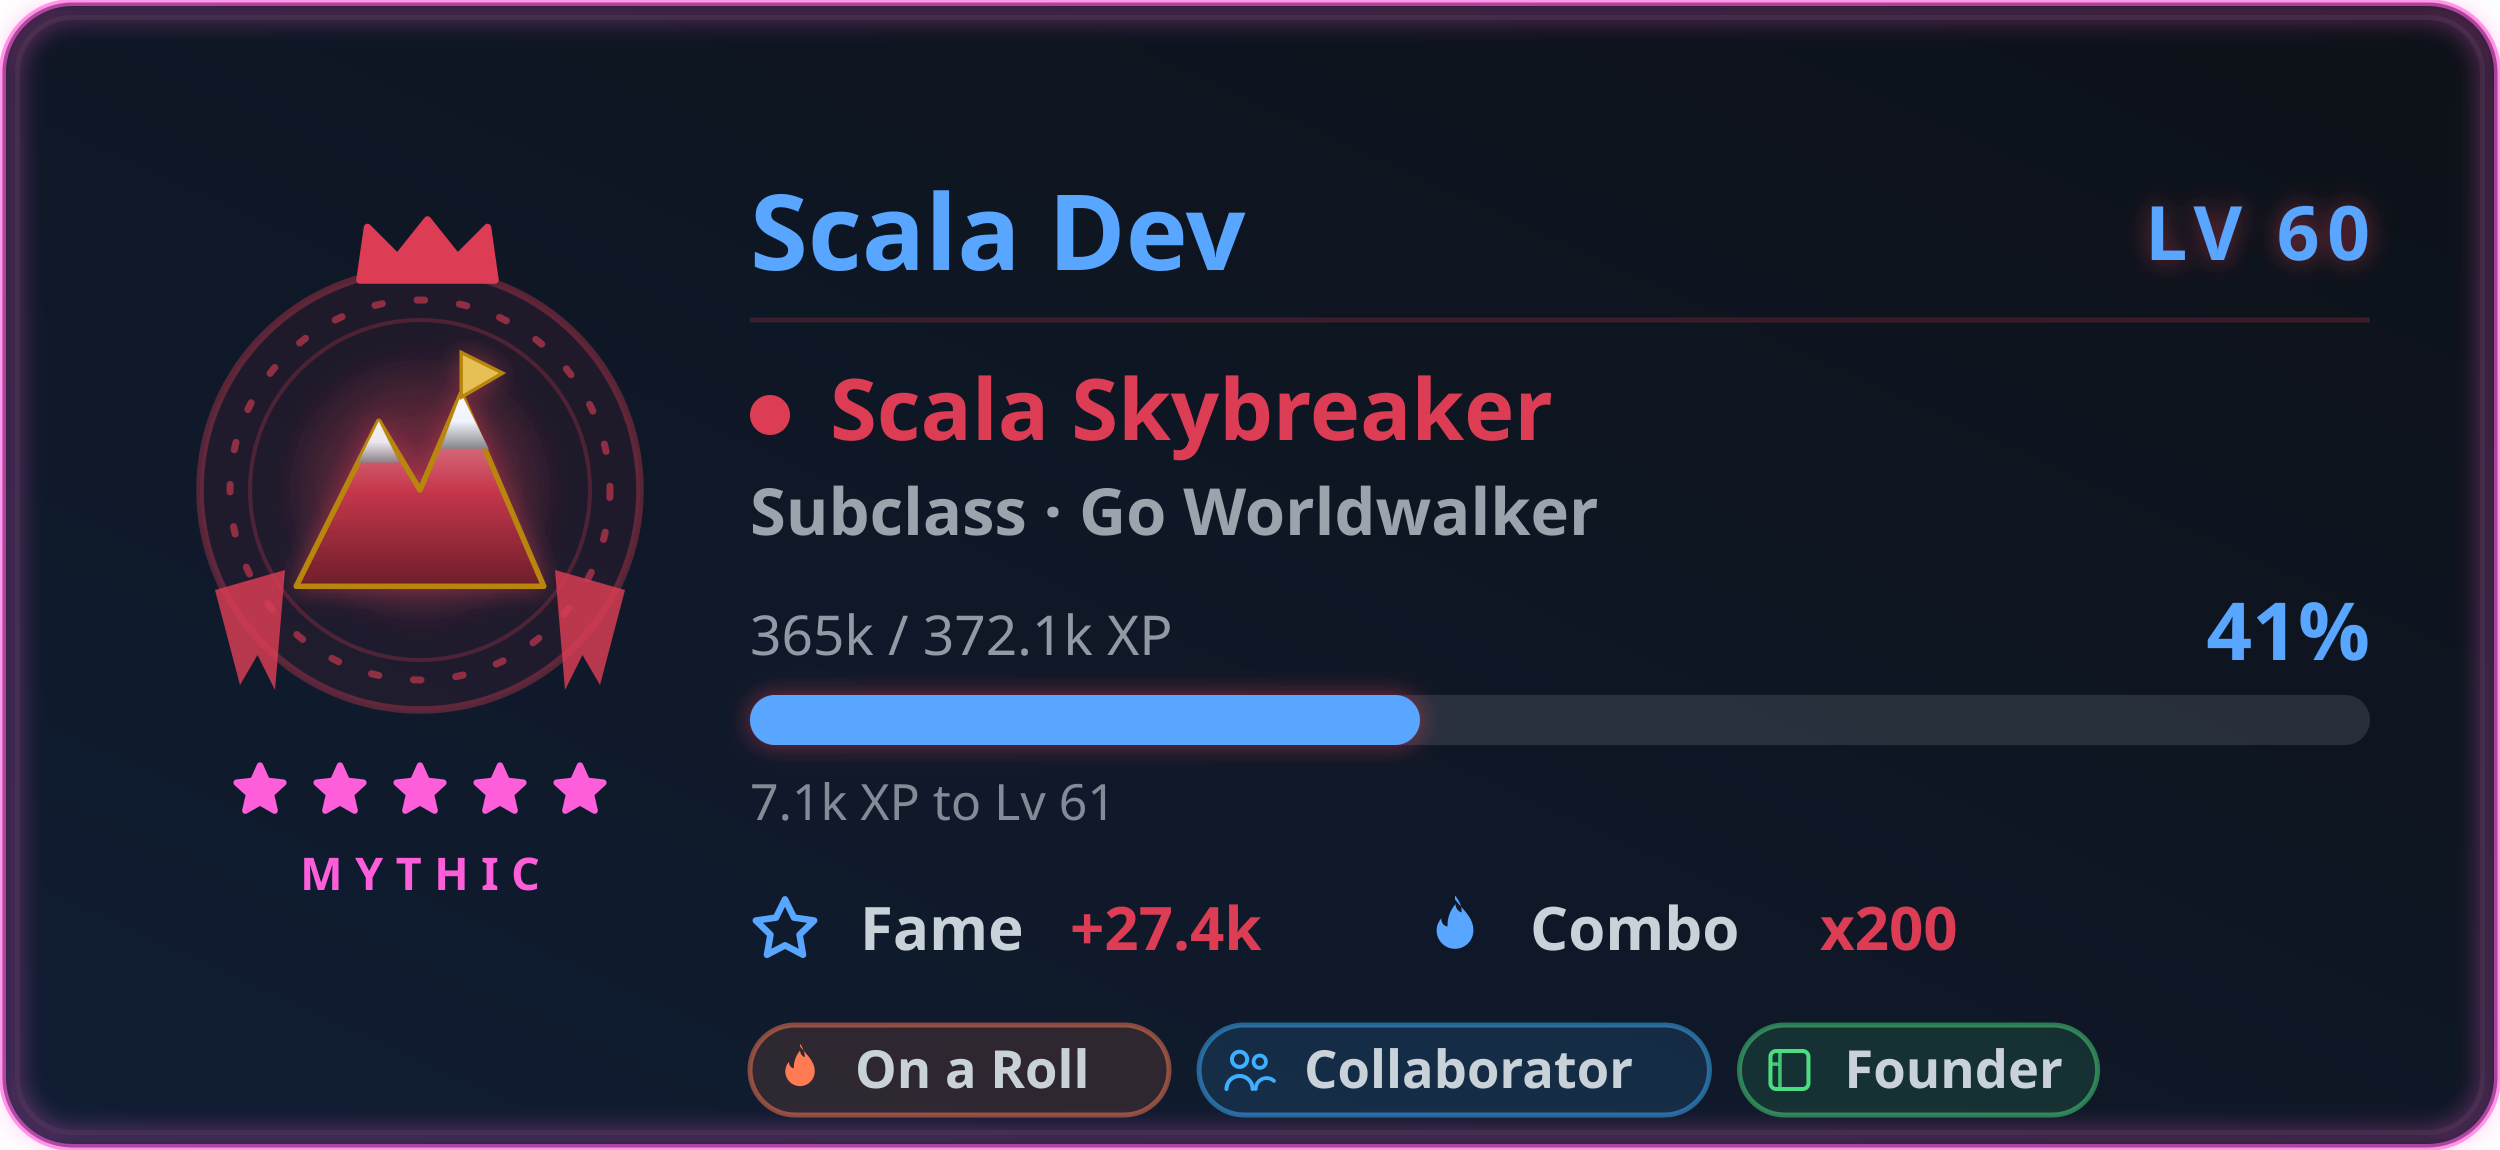
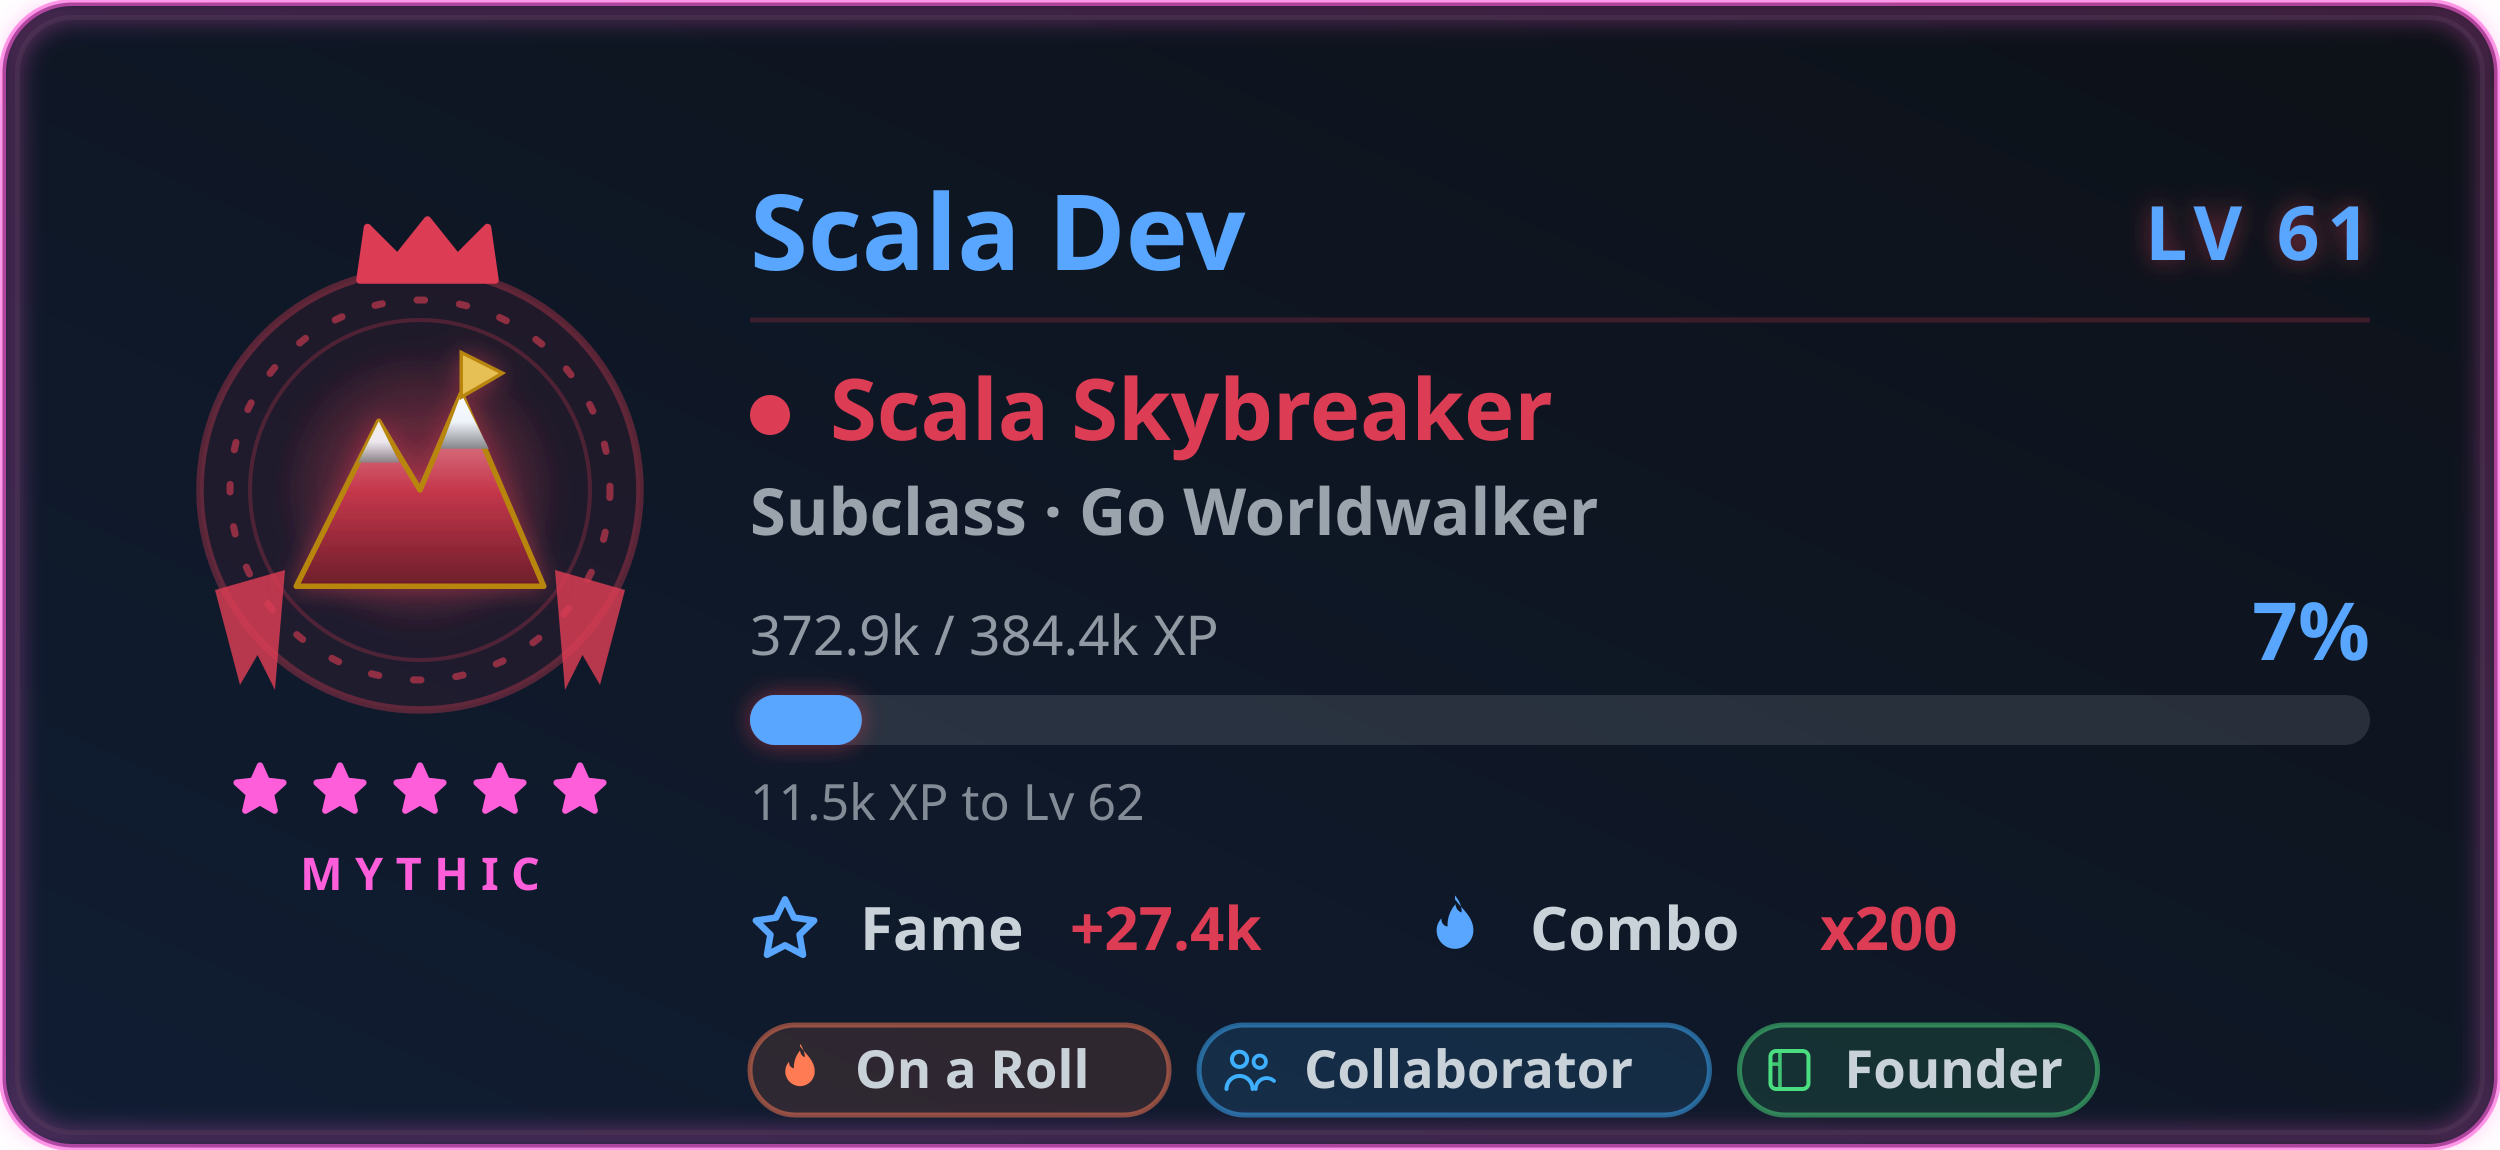
<svg xmlns="http://www.w3.org/2000/svg" width="500" height="230" viewBox="0 0 500 230" role="img" aria-labelledby="card-title-a11y card-desc-a11y">
  <style>
text { font-family: 'Segoe UI', Ubuntu, 'Helvetica Neue', sans-serif; }
.title { font-size: 18px; font-weight: 600; fill: #58a6ff; }
.title-icon { fill: #58a6ff; }
.icon { fill: #58a6ff; }


.gl-name { font-size: 21px; font-weight: 700; fill: #58a6ff; }
.gl-lvl { font-size: 15px; font-weight: 800; letter-spacing: 1.5px; fill: #58a6ff; }
.gl-class { font-size: 17px; font-weight: 700; fill: #dc3d54; }
.gl-sub { font-size: 13px; font-weight: 600; fill: #c9d1d9; opacity: 0.75; }
.gl-meta { font-size: 11px; fill: #c9d1d9; opacity: 0.7; }
.gl-pct { font-size: 16px; font-weight: 800; fill: #58a6ff; }
.gl-chip-label { font-size: 12px; font-weight: 600; fill: #c9d1d9; }
.gl-chip-value { font-size: 12px; font-weight: 800; fill: #dc3d54; }
.gl-hint { font-size: 10px; fill: #c9d1d9; opacity: 0.62; }
.gl-badge-label { font-size: 10.5px; font-weight: 600; }
.gl-rarity { font-size: 9px; font-weight: 700; letter-spacing: 2.5px; fill: #ff5edb; }

</style>
  <defs>
    <linearGradient id="card-bg" x1="0" y1="0" x2="1" y2="1" gradientTransform="rotate(90, 0.5, 0.5)">
      <stop offset="0.0%" stop-color="#0d1117" />
      <stop offset="100.0%" stop-color="#101d33" />
    </linearGradient>
    <filter id="card-glow" x="-50%" y="-50%" width="200%" height="200%">
      <feGaussianBlur in="SourceGraphic" stdDeviation="3" result="blur" />
      <feFlood flood-color="#58a6ff" flood-opacity="0.55" result="tint" />
      <feComposite in="tint" in2="blur" operator="in" result="softGlow" />
      <feMerge>
        <feMergeNode in="softGlow" />
        <feMergeNode in="SourceGraphic" />
      </feMerge>
    </filter>
    <filter id="gl-glow" x="-60%" y="-60%" width="220%" height="220%">
      <feGaussianBlur in="SourceGraphic" stdDeviation="2.4" result="b" />
      <feFlood flood-color="#dc3d54" flood-opacity="0.55" result="t" />
      <feComposite in="t" in2="b" operator="in" result="g" />
      <feMerge>
        <feMergeNode in="g" />
        <feMergeNode in="SourceGraphic" />
      </feMerge>
    </filter>
    <filter id="gl-rarity" x="-20%" y="-20%" width="140%" height="140%">
      <feGaussianBlur stdDeviation="2.4" />
    </filter>
  </defs>
  <rect x="0.5" y="0.5" width="499" height="229" rx="14" fill="url(#card-bg)" stroke="#ff5edb" stroke-width="1.4" stroke-opacity="0.6" />
  <rect x="3.5" y="3.5" width="493" height="223" rx="11" fill="none" stroke="#30363d" stroke-opacity="0.4" />
  <rect x="2" y="2" width="496" height="226" rx="13" fill="none" stroke="#ff5edb" stroke-width="3.5" stroke-opacity="0.4" filter="url(#gl-rarity)" />
  <g class="fade">
    <g class="">
      <g class="flourish">
        <g transform="translate(84,0)">
          <g transform="translate(0,98)" fill="#dc3d54" opacity="0.82">
            <path d="M27 16 L41 20 L36 39 L32.5 33 L29 40 Z" />
          </g>
        </g>
        <g transform="translate(84,0) scale(-1,1)">
          <g transform="translate(0,98)" fill="#dc3d54" opacity="0.82">
            <path d="M27 16 L41 20 L36 39 L32.5 33 L29 40 Z" />
          </g>
        </g>
      </g>
      <circle cx="84" cy="98" r="44" fill="#dc3d54" fill-opacity="0.08" stroke="#dc3d54" stroke-opacity="0.35" stroke-width="1.5" />
      <g class="">
        <circle cx="84" cy="98" r="38" fill="none" stroke="#dc3d54" stroke-opacity="0.6" stroke-width="1.4" stroke-dasharray="1.5 7" stroke-linecap="round" />
        <circle cx="84" cy="98" r="34" fill="none" stroke="#dc3d54" stroke-opacity="0.25" stroke-width="0.8" />
      </g>
      <g class="" filter="url(#gl-glow)">
        <svg class="" x="51" y="65" width="66" height="66" viewBox="0 0 48 48" aria-hidden="true">
          <defs>
            <radialGradient id="scHalo" cx="0.5" cy="0.5" r="0.5">
              <stop offset="0" stop-color="#dc3d54" stop-opacity="0.42" />
              <stop offset="1" stop-color="#dc3d54" stop-opacity="0" />
            </radialGradient>
            <linearGradient id="scRock" x1="0" y1="0" x2="0" y2="1">
              <stop offset="0" stop-color="#e5a5ae" />
              <stop offset="0.5" stop-color="#c6374c" />
              <stop offset="1" stop-color="#6d1e2a" />
            </linearGradient>
            <linearGradient id="scSnow" x1="0" y1="0" x2="0" y2="1">
              <stop offset="0" stop-color="#f8fafd" />
              <stop offset="0.5" stop-color="#f0f4fb" />
              <stop offset="1" stop-color="#84868a" />
            </linearGradient>
          </defs>
          <circle cx="24" cy="24" r="21" fill="url(#scHalo)" />
          <path d="M6 38 L18 14 L24 24 L30 10 L42 38 Z" fill="url(#scRock)" stroke="#b8860b" stroke-width="0.8" stroke-linejoin="round" />
          <path d="M30 10 L34 18 L27 18 Z" fill="url(#scSnow)" />
          <path d="M18 14 L21 20 L15 20 Z" fill="url(#scSnow)" opacity="0.9" />
          <path d="M30 10 V4 M30 4 L36 7 L30 10.5 Z" fill="#e6bf55" stroke="#b8860b" stroke-width="0.5" />
        </svg>
      </g>
      <g transform="translate(69, 42.5) scale(1.5)">
        <path d="M2 9 L3 2 L7 6 L11 1 L15 6 L19 2 L20 9 Z" fill="#dc3d54" stroke="#dc3d54" stroke-width="1" stroke-linejoin="round" />
      </g>
    </g>
    <g>
      <g class="" transform="translate(45.5, 151.5) scale(0.5416667)" fill="#ff5edb" stroke="#ff5edb" stroke-width="2.4" stroke-linejoin="round" stroke-linecap="round" opacity="1">
        <path d="M12 3 L14.5 8.6 L20.6 9.3 L16 13.5 L17.4 19.6 L12 16.5 L6.6 19.6 L8 13.5 L3.4 9.3 L9.5 8.6 Z" />
      </g>
      <g class="" transform="translate(61.5, 151.5) scale(0.5416667)" fill="#ff5edb" stroke="#ff5edb" stroke-width="2.4" stroke-linejoin="round" stroke-linecap="round" opacity="1">
        <path d="M12 3 L14.5 8.6 L20.6 9.3 L16 13.5 L17.4 19.6 L12 16.5 L6.6 19.6 L8 13.5 L3.4 9.3 L9.5 8.6 Z" />
      </g>
      <g class="" transform="translate(77.5, 151.5) scale(0.5416667)" fill="#ff5edb" stroke="#ff5edb" stroke-width="2.4" stroke-linejoin="round" stroke-linecap="round" opacity="1">
        <path d="M12 3 L14.5 8.6 L20.6 9.3 L16 13.5 L17.4 19.6 L12 16.5 L6.6 19.6 L8 13.5 L3.4 9.3 L9.5 8.6 Z" />
      </g>
      <g class="" transform="translate(93.5, 151.5) scale(0.5416667)" fill="#ff5edb" stroke="#ff5edb" stroke-width="2.4" stroke-linejoin="round" stroke-linecap="round" opacity="1">
        <path d="M12 3 L14.5 8.6 L20.6 9.3 L16 13.5 L17.4 19.6 L12 16.5 L6.6 19.6 L8 13.5 L3.4 9.3 L9.5 8.6 Z" />
      </g>
      <g class="" transform="translate(109.5, 151.5) scale(0.5416667)" fill="#ff5edb" stroke="#ff5edb" stroke-width="2.4" stroke-linejoin="round" stroke-linecap="round" opacity="1">
        <path d="M12 3 L14.5 8.6 L20.6 9.3 L16 13.5 L17.4 19.6 L12 16.5 L6.6 19.6 L8 13.5 L3.4 9.3 L9.5 8.6 Z" />
      </g>
    </g>
    <text class="gl-rarity" x="84" y="178" text-anchor="middle">MYTHIC</text>
  </g>
  <g class="fade" style="animation-delay:.15s">
    <text class="gl-name" x="150" y="54">Scala Dev</text>
-     <text class="gl-lvl glow-pulse" x="474" y="52" text-anchor="end" filter="url(#gl-glow)">LV 60</text>
+     <text class="gl-lvl glow-pulse" x="474" y="52" text-anchor="end" filter="url(#gl-glow)">LV 61</text>
    <line x1="150" y1="64" x2="474" y2="64" stroke="#dc3d54" stroke-opacity="0.22" stroke-width="1" />
    <circle cx="154" cy="83" r="4" fill="#dc3d54" />
    <text class="gl-class" x="166" y="88">Scala Skybreaker</text>
    <text class="gl-sub" x="150" y="107">Subclass · Go Worldwalker</text>
-     <text class="gl-meta" x="150" y="131">365k / 372.1k XP</text>
-     <text class="gl-pct " x="474" y="132" text-anchor="end">41%</text>
+     <text class="gl-meta" x="150" y="131">372.9k / 384.4k XP</text>
+     <text class="gl-pct " x="474" y="132" text-anchor="end">7%</text>
    <rect x="150" y="139" width="324" height="10" rx="5" fill="#c9d1d9" fill-opacity="0.14" />
-     <rect class="xp-fill " x="150" y="139" width="133.991" height="10" rx="5" fill="#58a6ff" filter="url(#gl-glow)" />
-     <text class="gl-hint" x="150" y="164">7.1k XP to Lv 61</text>
+     <rect class="xp-fill " x="150" y="139" width="22.364" height="10" rx="5" fill="#58a6ff" filter="url(#gl-glow)" />
+     <text class="gl-hint" x="150" y="164">11.5k XP to Lv 62</text>
    <g transform="translate(150, 190)">
      <svg class="icon" x="0" y="-11" width="14" height="14" viewBox="0 0 16 16" aria-hidden="true">
        <path fill-rule="evenodd" d="M8 .25a.75.75 0 0 1 .673.418l1.882 3.815 4.21.612a.75.75 0 0 1 .416 1.279l-3.046 2.97.719 4.192a.75.75 0 0 1-1.088.791L8 12.347l-3.766 1.98a.75.75 0 0 1-1.088-.79l.72-4.194L.818 6.374a.75.75 0 0 1 .416-1.28l4.21-.611L7.327.668A.75.75 0 0 1 8 .25zm0 2.445L6.615 5.5a.75.75 0 0 1-.564.41l-3.097.45 2.24 2.184a.75.75 0 0 1 .216.664l-.528 3.084 2.769-1.456a.75.75 0 0 1 .698 0l2.77 1.456-.53-3.084a.75.75 0 0 1 .216-.664l2.24-2.183-3.096-.45a.75.75 0 0 1-.564-.41L8 2.694v.001z" />
      </svg>
      <text class="gl-chip-label" x="22" y="0">Fame</text>
      <text class="gl-chip-value" x="64" y="0">+27.4k</text>
    </g>
    <g transform="translate(284, 190)">
      <svg class="icon" x="0" y="-11" width="14" height="14" viewBox="0 0 16 16" aria-hidden="true">
        <path fill-rule="evenodd" d="M8 1c1.7 2.3 4.2 4 4.2 7.1a4.2 4.2 0 0 1-8.4 0c0-1.1.4-2 1.1-2.8-.1 1 .5 1.8 1.4 1.9-.1-1.9.6-3.7 1.8-5.1.1 1 .6 1.6 1.4 1.9.1-1.4-.5-2.7-1.5-3.9z" />
      </svg>
      <text class="gl-chip-label" x="22" y="0">Combo</text>
      <text class="gl-chip-value" x="80" y="0">x200</text>
    </g>
  </g>
  <g class="fade" style="animation-delay:.2s">
    <g>
      <rect x="150" y="205" width="83.81" height="18" rx="9" fill="#ff7b54" fill-opacity="0.13" stroke="#ff7b54" stroke-opacity="0.5" stroke-width="1" />
      <g transform="translate(154.3, 208.3) scale(0.475)">
        <path d="M12 2c2.5 3.4 6.2 6 6.2 10.6a6.2 6.2 0 0 1-12.4 0c0-1.6.6-3 1.6-4.1-.1 1.5.8 2.6 2 2.8-.1-2.8.9-5.4 2.6-7.5.2 1.5.9 2.4 2.1 2.8-.2-2-.8-4-2.1-5.6Z" fill="#ff7b54" />
      </g>
      <text class="gl-badge-label" x="171" y="217.6" fill="#c9d1d9">On a Roll</text>
    </g>
    <g>
      <rect x="239.81" y="205" width="102.08" height="18" rx="9" fill="#3fb0ff" fill-opacity="0.13" stroke="#3fb0ff" stroke-opacity="0.5" stroke-width="1" />
      <g transform="translate(244.11, 208.3) scale(0.475)">
        <circle cx="8" cy="7.5" r="3.2" fill="none" stroke="#3fb0ff" stroke-width="1.7" />
        <path d="M2.5 20a5.5 5.5 0 0 1 11 0" fill="none" stroke="#3fb0ff" stroke-width="1.7" stroke-linecap="round" />
        <circle cx="16.5" cy="8.5" r="2.6" fill="none" stroke="#3fb0ff" stroke-width="1.6" />
        <path d="M14.8 20a4.6 4.6 0 0 1 7.7-3.4" fill="none" stroke="#3fb0ff" stroke-width="1.6" stroke-linecap="round" />
      </g>
      <text class="gl-badge-label" x="260.81" y="217.6" fill="#c9d1d9">Collaborator</text>
    </g>
    <g>
      <rect x="347.89" y="205" width="71.63" height="18" rx="9" fill="#4ade80" fill-opacity="0.13" stroke="#4ade80" stroke-opacity="0.5" stroke-width="1" />
      <g transform="translate(352.19, 208.3) scale(0.475)">
        <rect x="4" y="4" width="16" height="16" rx="2.4" fill="none" stroke="#4ade80" stroke-width="1.7" />
        <path d="M8 4v16 M4 9.5h4" fill="none" stroke="#4ade80" stroke-width="1.5" opacity="0.85" />
      </g>
      <text class="gl-badge-label" x="368.89" y="217.6" fill="#c9d1d9">Founder</text>
    </g>
  </g>
</svg>
